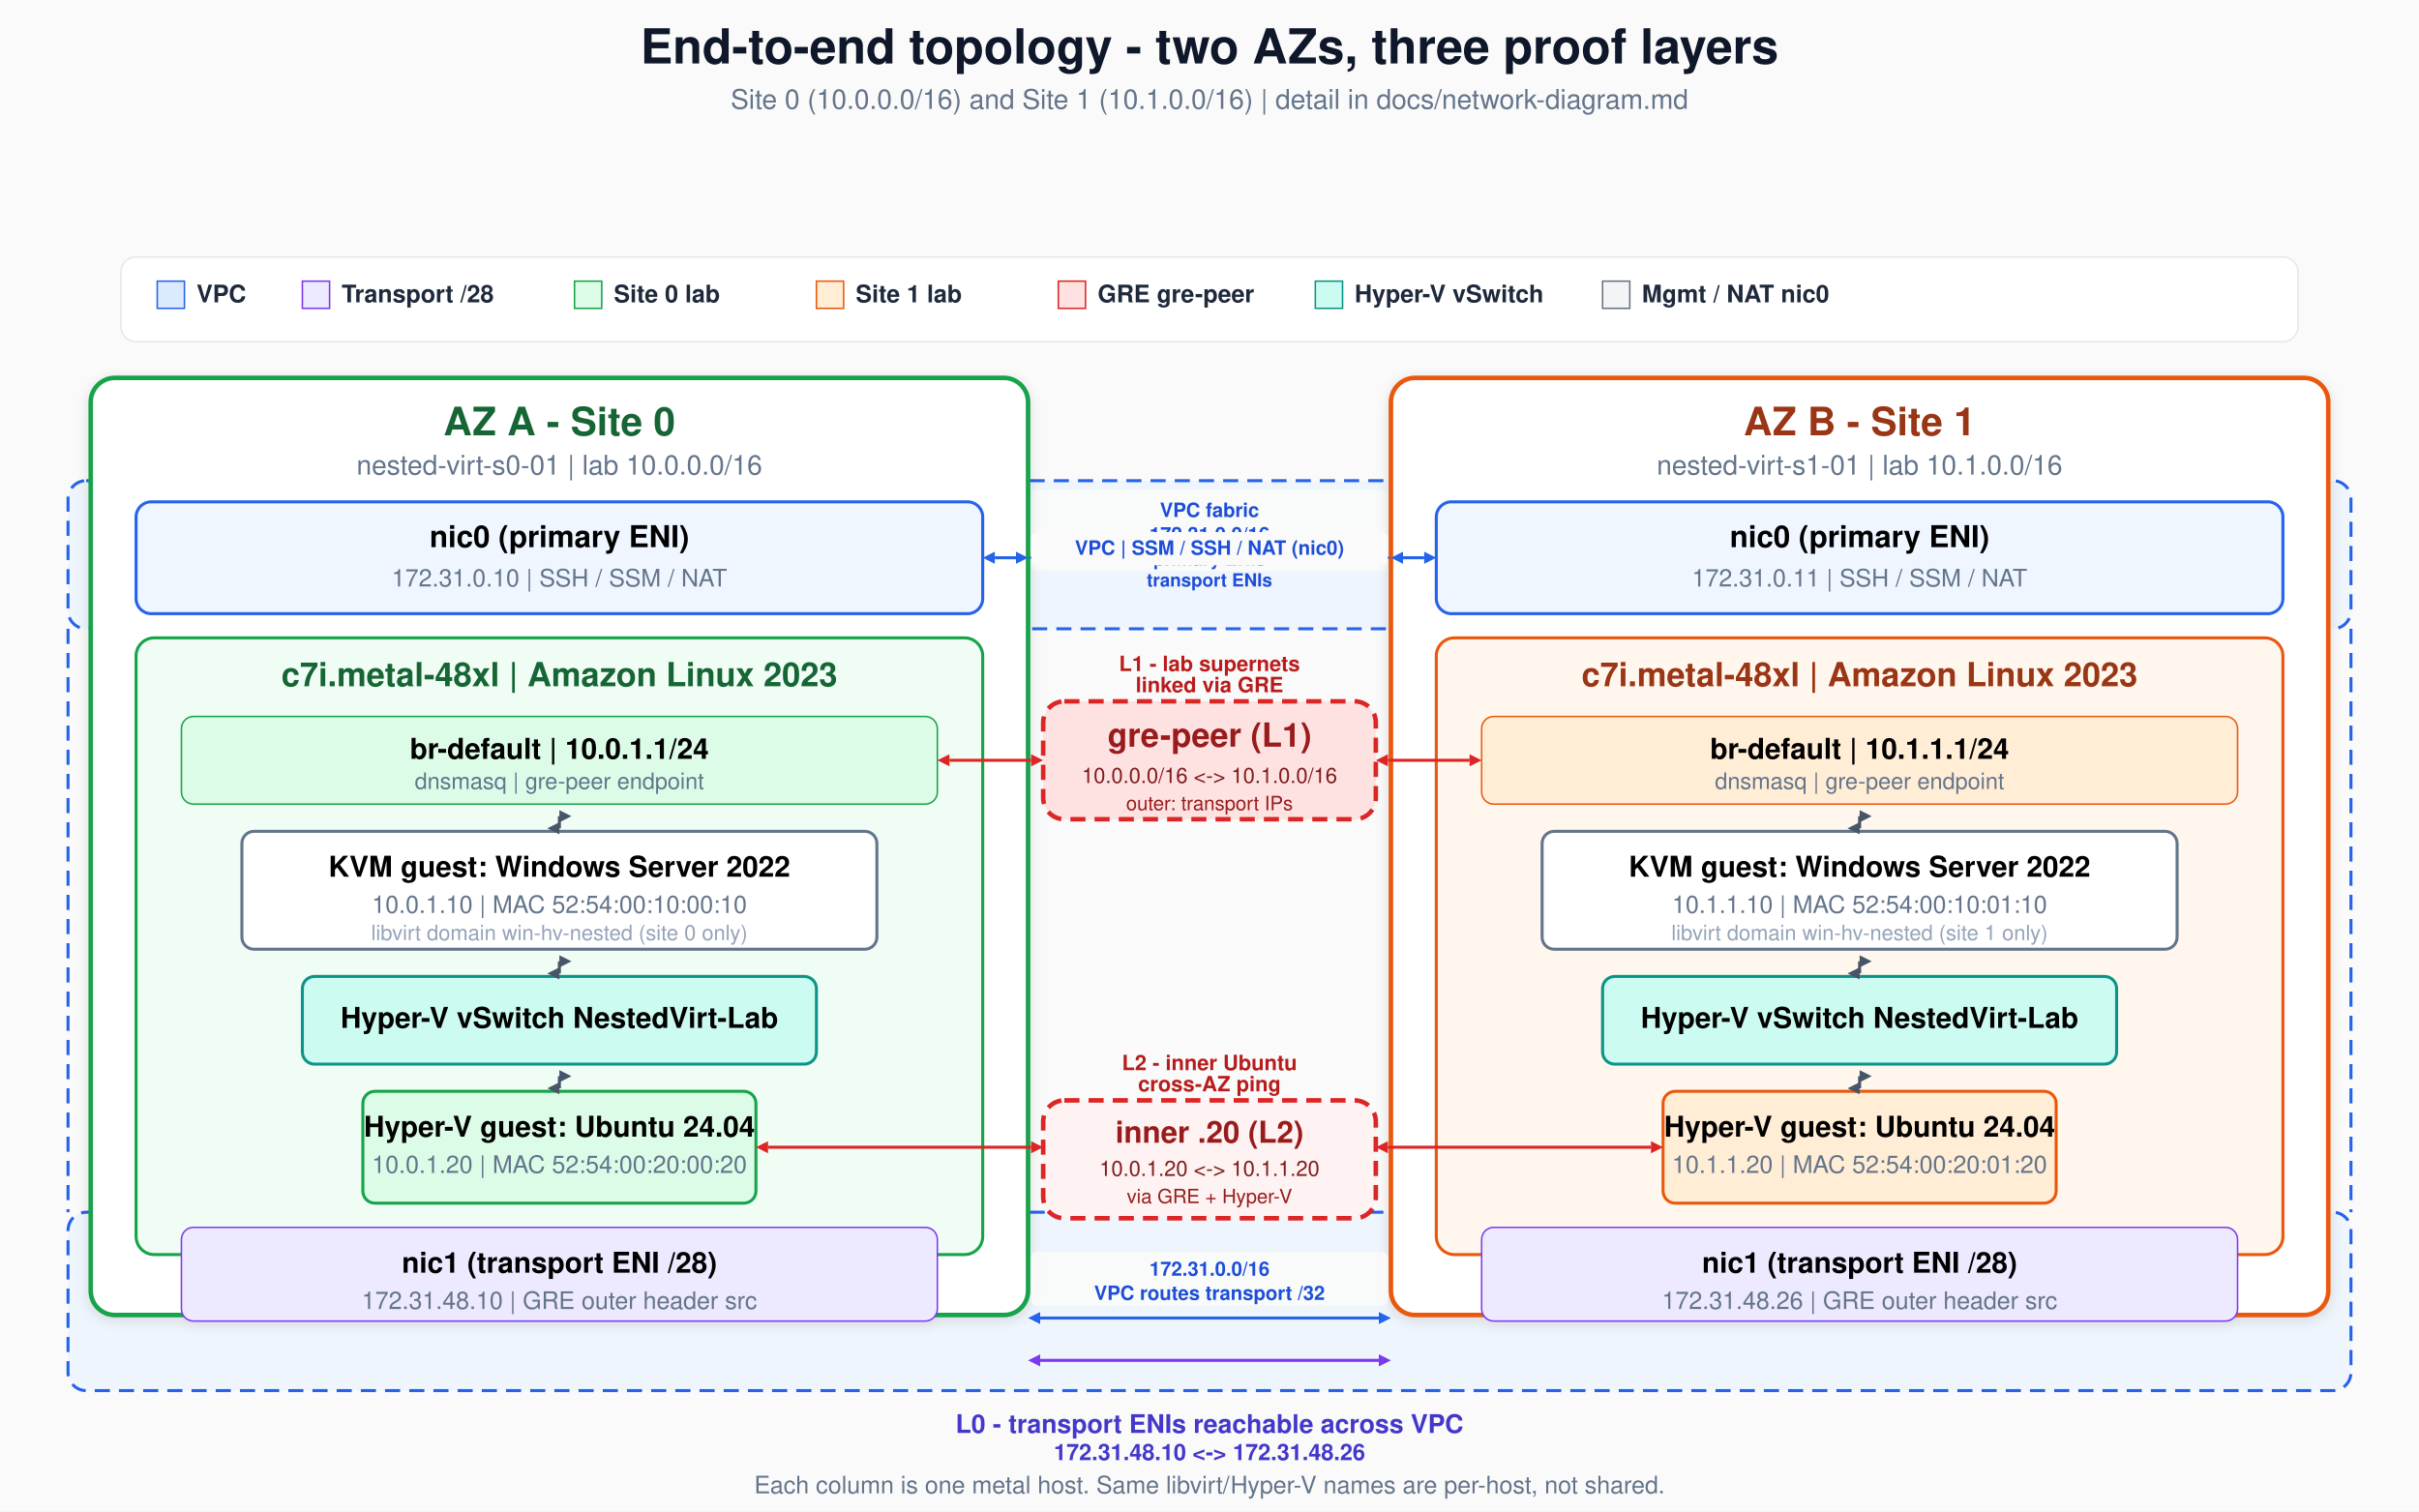
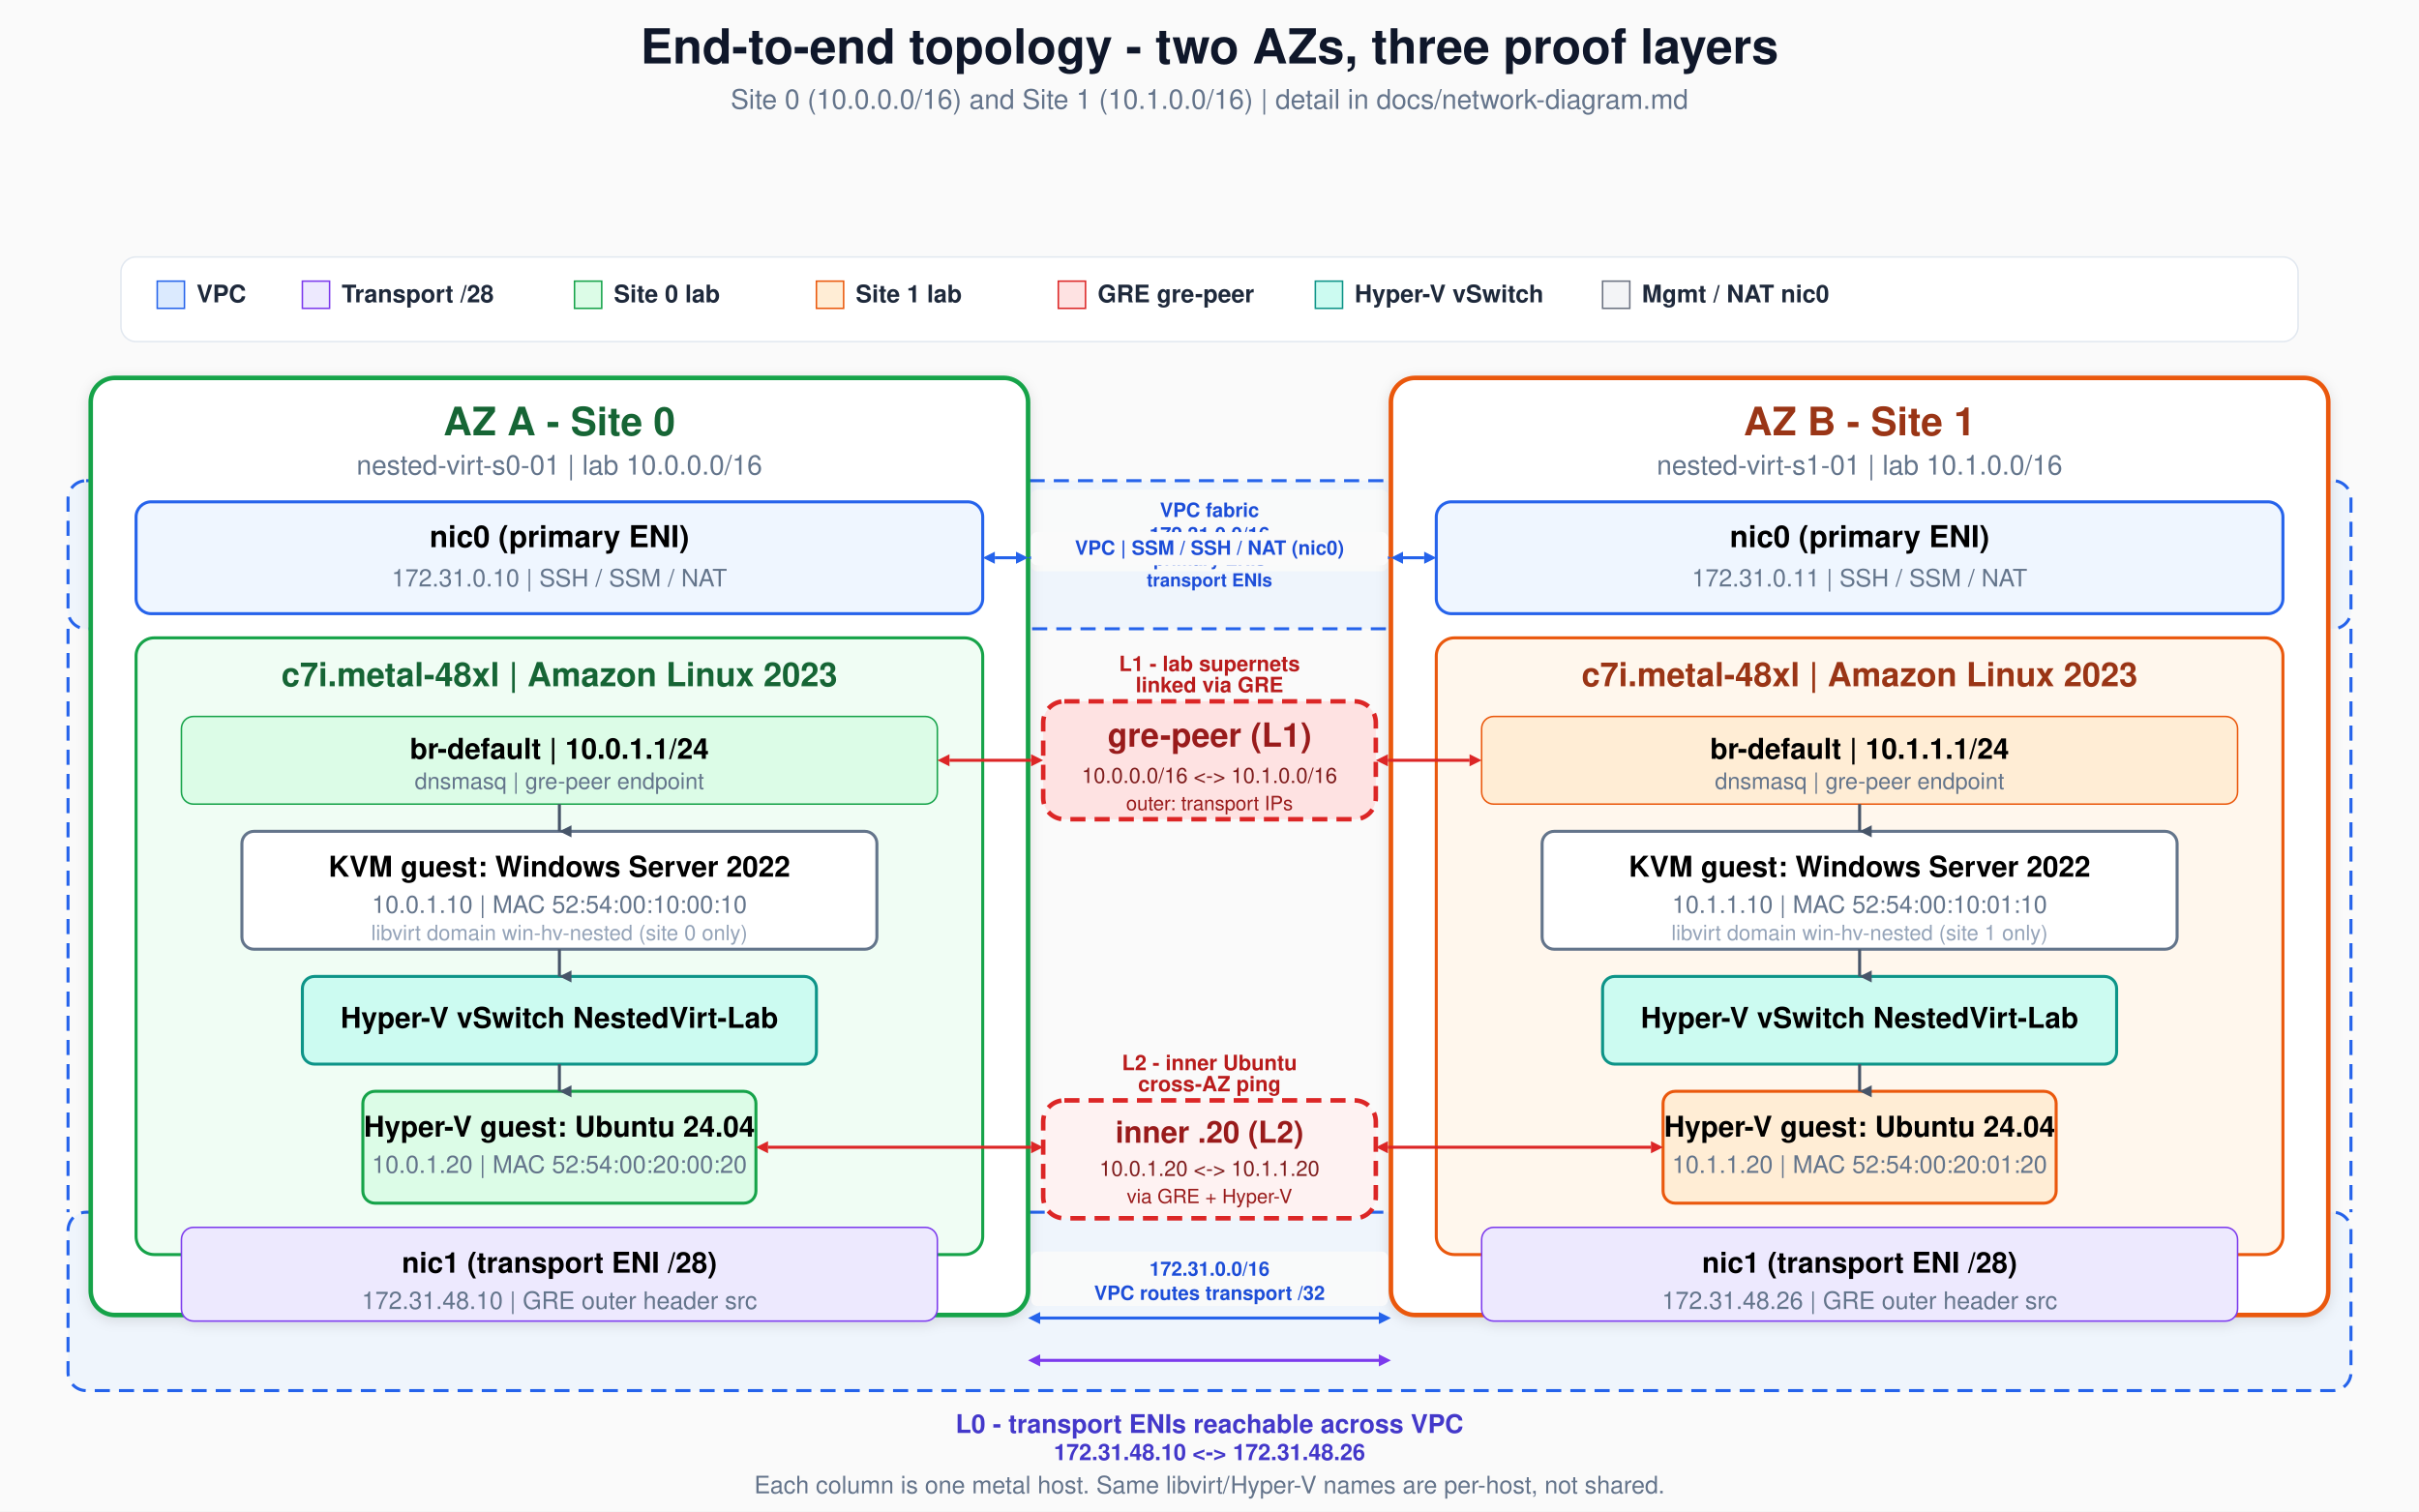
<svg xmlns="http://www.w3.org/2000/svg" viewBox="0 0 1600 1000" font-family="Segoe UI, Helvetica, Arial, sans-serif">
  <defs>
    <marker id="arrow-gray-border-up" markerWidth="8" markerHeight="8" refX="4" refY="8" orient="auto" markerUnits="userSpaceOnUse">
      <path d="M0,8 L4,0 L8,8 Z" fill="#475569" />
    </marker>
    <marker id="arrow-gray-border-down" markerWidth="8" markerHeight="8" refX="4" refY="0" orient="auto" markerUnits="userSpaceOnUse">
      <path d="M0,0 L4,8 L8,0 Z" fill="#475569" />
+     </marker>
+     <marker id="arrow-gray-down" markerWidth="8" markerHeight="8" refX="4" refY="8" orient="auto" markerUnits="userSpaceOnUse">
+       <path d="M0,0 L8,0 L4,8 Z" fill="#475569" />
    </marker>
    <marker id="arrow-red-border-left" markerWidth="8" markerHeight="8" refX="8" refY="4" orient="auto" markerUnits="userSpaceOnUse">
      <path d="M8,0 L0,4 L8,8 Z" fill="#dc2626" />
    </marker>
    <marker id="arrow-red-border-right" markerWidth="8" markerHeight="8" refX="0" refY="4" orient="auto" markerUnits="userSpaceOnUse">
      <path d="M0,0 L8,4 L0,8 Z" fill="#dc2626" />
    </marker>
    <marker id="arrow-blue-border-left" markerWidth="8" markerHeight="8" refX="8" refY="4" orient="auto" markerUnits="userSpaceOnUse">
      <path d="M8,0 L0,4 L8,8 Z" fill="#2563eb" />
    </marker>
    <marker id="arrow-blue-border-right" markerWidth="8" markerHeight="8" refX="0" refY="4" orient="auto" markerUnits="userSpaceOnUse">
      <path d="M0,0 L8,4 L0,8 Z" fill="#2563eb" />
    </marker>
    <marker id="arrow-purple-border-left" markerWidth="8" markerHeight="8" refX="8" refY="4" orient="auto" markerUnits="userSpaceOnUse">
      <path d="M8,0 L0,4 L8,8 Z" fill="#7c3aed" />
    </marker>
    <marker id="arrow-purple-border-right" markerWidth="8" markerHeight="8" refX="0" refY="4" orient="auto" markerUnits="userSpaceOnUse">
      <path d="M0,0 L8,4 L0,8 Z" fill="#7c3aed" />
    </marker>
    <filter id="shadow" x="-2%" y="-2%" width="104%" height="104%">
      <feDropShadow dx="0" dy="2" stdDeviation="4" flood-opacity="0.12" />
    </filter>
  </defs>
  <rect width="1600" height="1000" fill="#fafafa" />
  <text x="800" y="42" text-anchor="middle" font-size="32" font-weight="700" fill="#0f172a">End-to-end topology - two AZs, three proof layers</text>
  <text x="800" y="72" text-anchor="middle" font-size="18" fill="#64748b">Site 0 (10.0.0.0/16) and Site 1 (10.1.0.0/16) | detail in docs/network-diagram.md</text>
  <g transform="translate(80,170)">
    <rect x="0" y="0" width="1440" height="56" rx="10" fill="#ffffff" stroke="#e2e8f0" />
    <g font-size="16" font-weight="600">
      <rect x="24" y="16" width="18" height="18" fill="#dbeafe" stroke="#2563eb" />
      <text x="50" y="30" fill="#1e293b">VPC</text>
      <rect x="120" y="16" width="18" height="18" fill="#ede9fe" stroke="#7c3aed" />
      <text x="146" y="30" fill="#1e293b">Transport /28</text>
      <rect x="300" y="16" width="18" height="18" fill="#dcfce7" stroke="#16a34a" />
      <text x="326" y="30" fill="#1e293b">Site 0 lab</text>
      <rect x="460" y="16" width="18" height="18" fill="#ffedd5" stroke="#ea580c" />
      <text x="486" y="30" fill="#1e293b">Site 1 lab</text>
      <rect x="620" y="16" width="18" height="18" fill="#fee2e2" stroke="#dc2626" />
      <text x="646" y="30" fill="#1e293b">GRE gre-peer</text>
      <rect x="790" y="16" width="18" height="18" fill="#ccfbf1" stroke="#0d9488" />
      <text x="816" y="30" fill="#1e293b">Hyper-V vSwitch</text>
      <rect x="980" y="16" width="18" height="18" fill="#f3f4f6" stroke="#6b7280" />
      <text x="1006" y="30" fill="#1e293b">Mgmt / NAT nic0</text>
    </g>
  </g>
  <rect x="45" y="318" width="1510" height="98" rx="12" fill="#dbeafe" fill-opacity="0.35" stroke="#2563eb" stroke-width="2" stroke-dasharray="10 6" />
  <rect x="45" y="802" width="1510" height="118" rx="12" fill="#dbeafe" fill-opacity="0.35" stroke="#2563eb" stroke-width="2" stroke-dasharray="10 6" />
  <line x1="45" y1="416" x2="45" y2="802" stroke="#2563eb" stroke-width="2" stroke-dasharray="10 6" />
  <line x1="1555" y1="416" x2="1555" y2="802" stroke="#2563eb" stroke-width="2" stroke-dasharray="10 6" />
  <rect x="682" y="324" width="236" height="54" rx="4" fill="#fafafa" fill-opacity="0.95" />
  <text x="800" y="342" text-anchor="middle" font-size="13" font-weight="700" fill="#1d4ed8">VPC fabric</text>
  <text x="800" y="358" text-anchor="middle" font-size="13" font-weight="700" fill="#1d4ed8">172.31.0.0/16</text>
  <text x="800" y="374" text-anchor="middle" font-size="12" font-weight="600" fill="#1d4ed8">primary ENIs</text>
  <text x="800" y="388" text-anchor="middle" font-size="12" font-weight="600" fill="#1d4ed8">transport ENIs</text>
  <rect x="682" y="430" width="236" height="30" rx="4" fill="#fafafa" />
  <text x="800" y="444" text-anchor="middle" font-size="14" font-weight="700" fill="#b91c1c">L1 - lab supernets</text>
  <text x="800" y="458" text-anchor="middle" font-size="14" font-weight="700" fill="#b91c1c">linked via GRE</text>
  <g transform="translate(690, 464)">
    <rect x="0" y="0" width="220" height="78" rx="14" fill="#fee2e2" stroke="#dc2626" stroke-width="3" stroke-dasharray="10 6" />
    <text x="110" y="30" text-anchor="middle" font-size="22" font-weight="700" fill="#991b1b">gre-peer (L1)</text>
    <text x="110" y="54" text-anchor="middle" font-size="14" fill="#7f1d1d">10.0.0.0/16 &lt;-&gt; 10.1.0.0/16</text>
    <text x="110" y="72" text-anchor="middle" font-size="13" fill="#991b1b">outer: transport IPs</text>
  </g>
  <rect x="682" y="694" width="236" height="30" rx="4" fill="#fafafa" />
  <text x="800" y="708" text-anchor="middle" font-size="14" font-weight="700" fill="#b91c1c">L2 - inner Ubuntu</text>
  <text x="800" y="722" text-anchor="middle" font-size="14" font-weight="700" fill="#b91c1c">cross-AZ ping</text>
  <g transform="translate(690, 728)">
    <rect x="0" y="0" width="220" height="78" rx="14" fill="#fef2f2" stroke="#dc2626" stroke-width="3" stroke-dasharray="10 6" />
    <text x="110" y="28" text-anchor="middle" font-size="20" font-weight="700" fill="#991b1b">inner .20 (L2)</text>
    <text x="110" y="50" text-anchor="middle" font-size="14" fill="#7f1d1d">10.0.1.20 &lt;-&gt; 10.1.1.20</text>
    <text x="110" y="68" text-anchor="middle" font-size="13" fill="#991b1b">via GRE + Hyper-V</text>
  </g>
  <g transform="translate(60,250)" filter="url(#shadow)">
    <rect x="0" y="0" width="620" height="620" rx="16" fill="#ffffff" stroke="#16a34a" stroke-width="3" />
    <text x="310" y="38" text-anchor="middle" font-size="26" font-weight="700" fill="#166534">AZ A - Site 0</text>
    <text x="310" y="64" text-anchor="middle" font-size="18" fill="#64748b">nested-virt-s0-01 | lab 10.0.0.0/16</text>
    <rect x="30" y="82" width="560" height="74" rx="10" fill="#eff6ff" stroke="#2563eb" stroke-width="2" />
    <text x="310" y="112" text-anchor="middle" font-size="20" font-weight="600">nic0 (primary ENI)</text>
    <text x="310" y="138" text-anchor="middle" font-size="16" fill="#64748b">172.31.0.10 | SSH / SSM / NAT</text>
    <rect x="30" y="172" width="560" height="408" rx="12" fill="#f0fdf4" stroke="#16a34a" stroke-width="2" />
    <text x="310" y="204" text-anchor="middle" font-size="22" font-weight="700" fill="#166534">c7i.metal-48xl | Amazon Linux 2023</text>
    <rect x="60" y="224" width="500" height="58" rx="8" fill="#dcfce7" stroke="#16a34a" />
    <text x="310" y="252" text-anchor="middle" font-size="19" font-weight="600">br-default | 10.0.1.1/24</text>
    <text x="310" y="272" text-anchor="middle" font-size="15" fill="#64748b">dnsmasq | gre-peer endpoint</text>
    <rect x="100" y="300" width="420" height="78" rx="8" fill="#ffffff" stroke="#64748b" stroke-width="2" />
    <text x="310" y="330" text-anchor="middle" font-size="19" font-weight="600">KVM guest: Windows Server 2022</text>
    <text x="310" y="354" text-anchor="middle" font-size="16" fill="#64748b">10.0.1.10 | MAC 52:54:00:10:00:10</text>
    <text x="310" y="372" text-anchor="middle" font-size="14" fill="#94a3b8">libvirt domain win-hv-nested (site 0 only)</text>
    <rect x="140" y="396" width="340" height="58" rx="8" fill="#ccfbf1" stroke="#0d9488" stroke-width="2" />
    <text x="310" y="430" text-anchor="middle" font-size="19" font-weight="600">Hyper-V vSwitch NestedVirt-Lab</text>
    <rect x="180" y="472" width="260" height="74" rx="8" fill="#dcfce7" stroke="#16a34a" stroke-width="2" />
    <text x="310" y="502" text-anchor="middle" font-size="19" font-weight="700">Hyper-V guest: Ubuntu 24.04</text>
    <text x="310" y="526" text-anchor="middle" font-size="16" fill="#64748b">10.0.1.20 | MAC 52:54:00:20:00:20</text>
    <rect x="60" y="562" width="500" height="62" rx="8" fill="#ede9fe" stroke="#7c3aed" />
    <text x="310" y="592" text-anchor="middle" font-size="19" font-weight="600">nic1 (transport ENI /28)</text>
    <text x="310" y="616" text-anchor="middle" font-size="16" fill="#64748b">172.31.48.10 | GRE outer header src</text>
-     <line x1="310" y1="290" x2="310" y2="298" stroke="#475569" stroke-width="2" marker-start="url(#arrow-gray-border-up)" marker-end="url(#arrow-gray-border-down)" />
-     <line x1="310" y1="386" x2="310" y2="394" stroke="#475569" stroke-width="2" marker-start="url(#arrow-gray-border-up)" marker-end="url(#arrow-gray-border-down)" />
-     <line x1="310" y1="462" x2="310" y2="470" stroke="#475569" stroke-width="2" marker-start="url(#arrow-gray-border-up)" marker-end="url(#arrow-gray-border-down)" />
+     <line x1="310" y1="282" x2="310" y2="300" stroke="#475569" stroke-width="2" marker-end="url(#arrow-gray-down)" />
+     <line x1="310" y1="378" x2="310" y2="396" stroke="#475569" stroke-width="2" marker-end="url(#arrow-gray-down)" />
+     <line x1="310" y1="454" x2="310" y2="472" stroke="#475569" stroke-width="2" marker-end="url(#arrow-gray-down)" />
  </g>
  <g transform="translate(920,250)" filter="url(#shadow)">
    <rect x="0" y="0" width="620" height="620" rx="16" fill="#ffffff" stroke="#ea580c" stroke-width="3" />
    <text x="310" y="38" text-anchor="middle" font-size="26" font-weight="700" fill="#9a3412">AZ B - Site 1</text>
    <text x="310" y="64" text-anchor="middle" font-size="18" fill="#64748b">nested-virt-s1-01 | lab 10.1.0.0/16</text>
    <rect x="30" y="82" width="560" height="74" rx="10" fill="#eff6ff" stroke="#2563eb" stroke-width="2" />
    <text x="310" y="112" text-anchor="middle" font-size="20" font-weight="600">nic0 (primary ENI)</text>
    <text x="310" y="138" text-anchor="middle" font-size="16" fill="#64748b">172.31.0.11 | SSH / SSM / NAT</text>
    <rect x="30" y="172" width="560" height="408" rx="12" fill="#fff7ed" stroke="#ea580c" stroke-width="2" />
    <text x="310" y="204" text-anchor="middle" font-size="22" font-weight="700" fill="#9a3412">c7i.metal-48xl | Amazon Linux 2023</text>
    <rect x="60" y="224" width="500" height="58" rx="8" fill="#ffedd5" stroke="#ea580c" />
    <text x="310" y="252" text-anchor="middle" font-size="19" font-weight="600">br-default | 10.1.1.1/24</text>
    <text x="310" y="272" text-anchor="middle" font-size="15" fill="#64748b">dnsmasq | gre-peer endpoint</text>
    <rect x="100" y="300" width="420" height="78" rx="8" fill="#ffffff" stroke="#64748b" stroke-width="2" />
    <text x="310" y="330" text-anchor="middle" font-size="19" font-weight="600">KVM guest: Windows Server 2022</text>
    <text x="310" y="354" text-anchor="middle" font-size="16" fill="#64748b">10.1.1.10 | MAC 52:54:00:10:01:10</text>
    <text x="310" y="372" text-anchor="middle" font-size="14" fill="#94a3b8">libvirt domain win-hv-nested (site 1 only)</text>
    <rect x="140" y="396" width="340" height="58" rx="8" fill="#ccfbf1" stroke="#0d9488" stroke-width="2" />
    <text x="310" y="430" text-anchor="middle" font-size="19" font-weight="600">Hyper-V vSwitch NestedVirt-Lab</text>
    <rect x="180" y="472" width="260" height="74" rx="8" fill="#ffedd5" stroke="#ea580c" stroke-width="2" />
    <text x="310" y="502" text-anchor="middle" font-size="19" font-weight="700">Hyper-V guest: Ubuntu 24.04</text>
    <text x="310" y="526" text-anchor="middle" font-size="16" fill="#64748b">10.1.1.20 | MAC 52:54:00:20:01:20</text>
    <rect x="60" y="562" width="500" height="62" rx="8" fill="#ede9fe" stroke="#7c3aed" />
    <text x="310" y="592" text-anchor="middle" font-size="19" font-weight="600">nic1 (transport ENI /28)</text>
    <text x="310" y="616" text-anchor="middle" font-size="16" fill="#64748b">172.31.48.26 | GRE outer header src</text>
-     <line x1="310" y1="290" x2="310" y2="298" stroke="#475569" stroke-width="2" marker-start="url(#arrow-gray-border-up)" marker-end="url(#arrow-gray-border-down)" />
-     <line x1="310" y1="386" x2="310" y2="394" stroke="#475569" stroke-width="2" marker-start="url(#arrow-gray-border-up)" marker-end="url(#arrow-gray-border-down)" />
-     <line x1="310" y1="462" x2="310" y2="470" stroke="#475569" stroke-width="2" marker-start="url(#arrow-gray-border-up)" marker-end="url(#arrow-gray-border-down)" />
+     <line x1="310" y1="282" x2="310" y2="300" stroke="#475569" stroke-width="2" marker-end="url(#arrow-gray-down)" />
+     <line x1="310" y1="378" x2="310" y2="396" stroke="#475569" stroke-width="2" marker-end="url(#arrow-gray-down)" />
+     <line x1="310" y1="454" x2="310" y2="472" stroke="#475569" stroke-width="2" marker-end="url(#arrow-gray-down)" />
  </g>
  <line x1="658" y1="369" x2="672" y2="369" stroke="#2563eb" stroke-width="2" marker-start="url(#arrow-blue-border-left)" marker-end="url(#arrow-blue-border-right)" />
  <line x1="688" y1="369" x2="912" y2="369" stroke="#2563eb" stroke-width="2" marker-start="url(#arrow-blue-border-left)" marker-end="url(#arrow-blue-border-right)" />
  <line x1="928" y1="369" x2="942" y2="369" stroke="#2563eb" stroke-width="2" marker-start="url(#arrow-blue-border-left)" marker-end="url(#arrow-blue-border-right)" />
  <rect x="682" y="352" width="236" height="22" rx="4" fill="#fafafa" />
  <text x="800" y="367" text-anchor="middle" font-size="13" font-weight="700" fill="#1d4ed8">VPC | SSM / SSH / NAT (nic0)</text>
  <line x1="628" y1="503" x2="682" y2="503" stroke="#dc2626" stroke-width="2" marker-start="url(#arrow-red-border-left)" marker-end="url(#arrow-red-border-right)" />
  <line x1="918" y1="503" x2="972" y2="503" stroke="#dc2626" stroke-width="2" marker-start="url(#arrow-red-border-left)" marker-end="url(#arrow-red-border-right)" />
  <line x1="508" y1="759" x2="682" y2="759" stroke="#dc2626" stroke-width="2" marker-start="url(#arrow-red-border-left)" marker-end="url(#arrow-red-border-right)" />
  <line x1="918" y1="759" x2="1092" y2="759" stroke="#dc2626" stroke-width="2" marker-start="url(#arrow-red-border-left)" marker-end="url(#arrow-red-border-right)" />
  <line x1="688" y1="872" x2="912" y2="872" stroke="#2563eb" stroke-width="2" marker-start="url(#arrow-blue-border-left)" marker-end="url(#arrow-blue-border-right)" />
  <rect x="682" y="828" width="236" height="36" rx="4" fill="#fafafa" fill-opacity="0.95" />
  <text x="800" y="844" text-anchor="middle" font-size="13" font-weight="700" fill="#1d4ed8">172.31.0.0/16</text>
  <text x="800" y="860" text-anchor="middle" font-size="13" font-weight="700" fill="#1d4ed8">VPC routes transport /32</text>
  <line x1="688" y1="900" x2="912" y2="900" stroke="#7c3aed" stroke-width="2" marker-start="url(#arrow-purple-border-left)" marker-end="url(#arrow-purple-border-right)" />
  <text x="800" y="948" text-anchor="middle" font-size="17" font-weight="700" fill="#4338ca">L0 - transport ENIs reachable across VPC</text>
  <text x="800" y="966" text-anchor="middle" font-size="15" font-weight="600" fill="#4338ca">172.31.48.10 &lt;-&gt; 172.31.48.26</text>
  <text x="800" y="988" text-anchor="middle" font-size="16" fill="#64748b">Each column is one metal host. Same libvirt/Hyper-V names are per-host, not shared.</text>
</svg>
